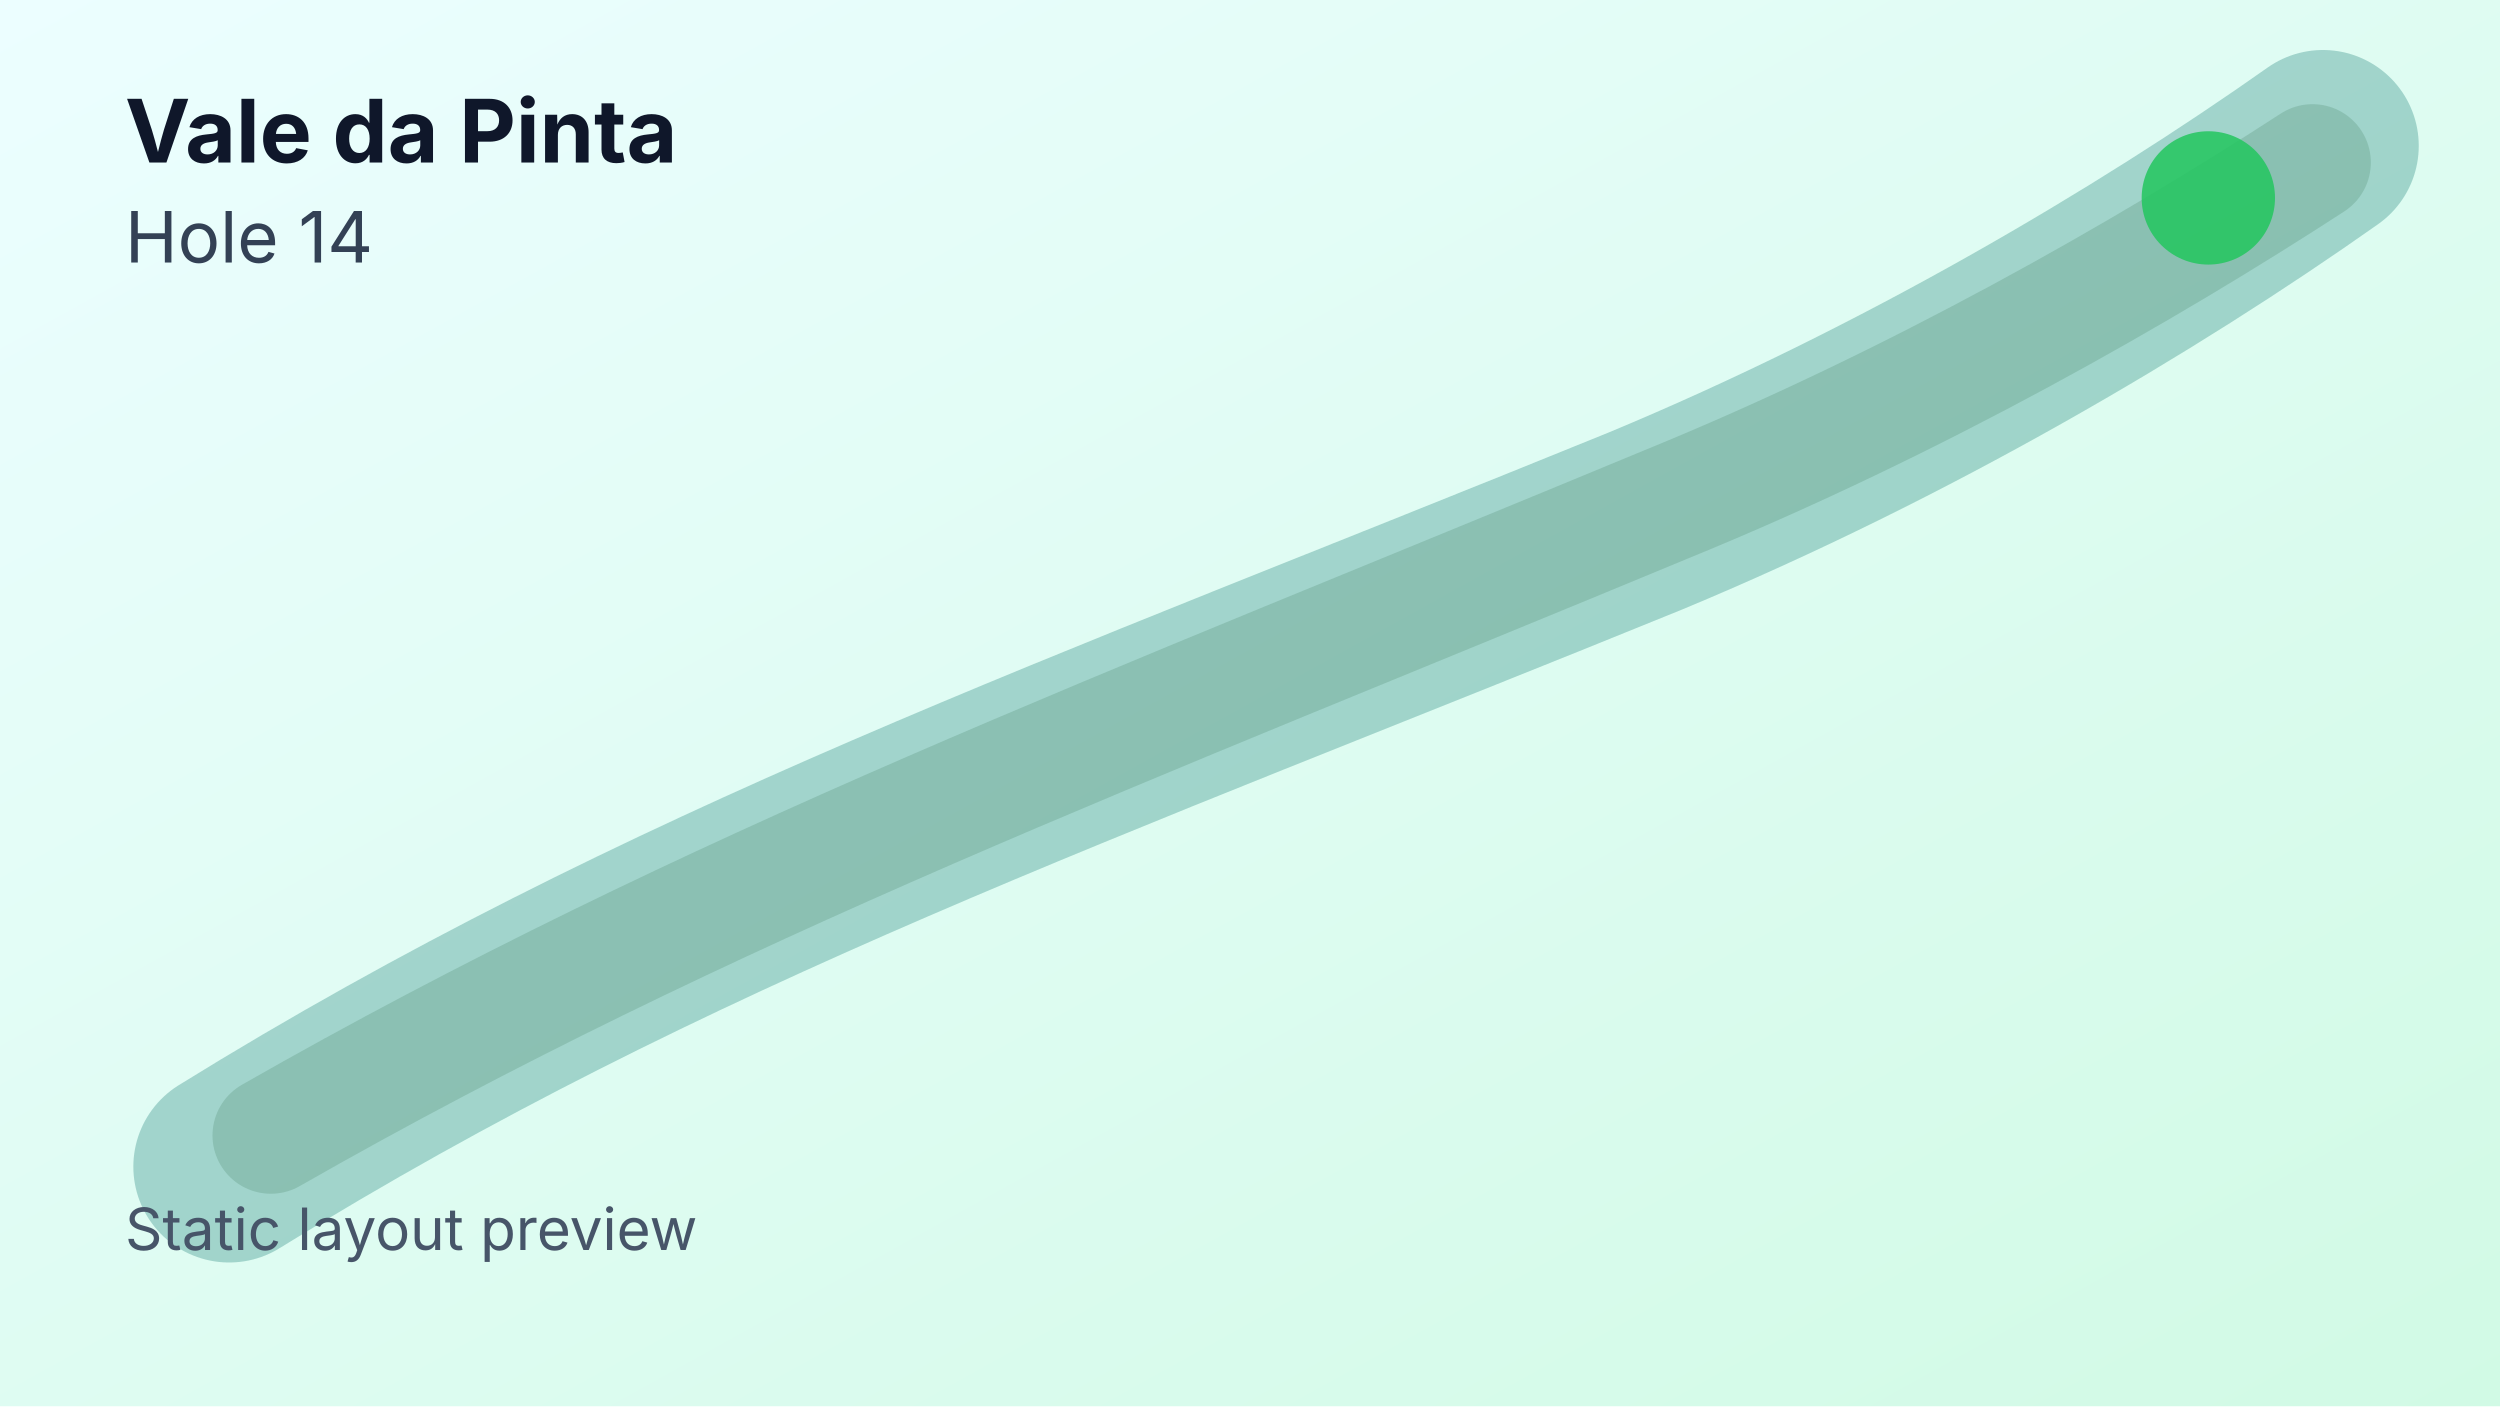
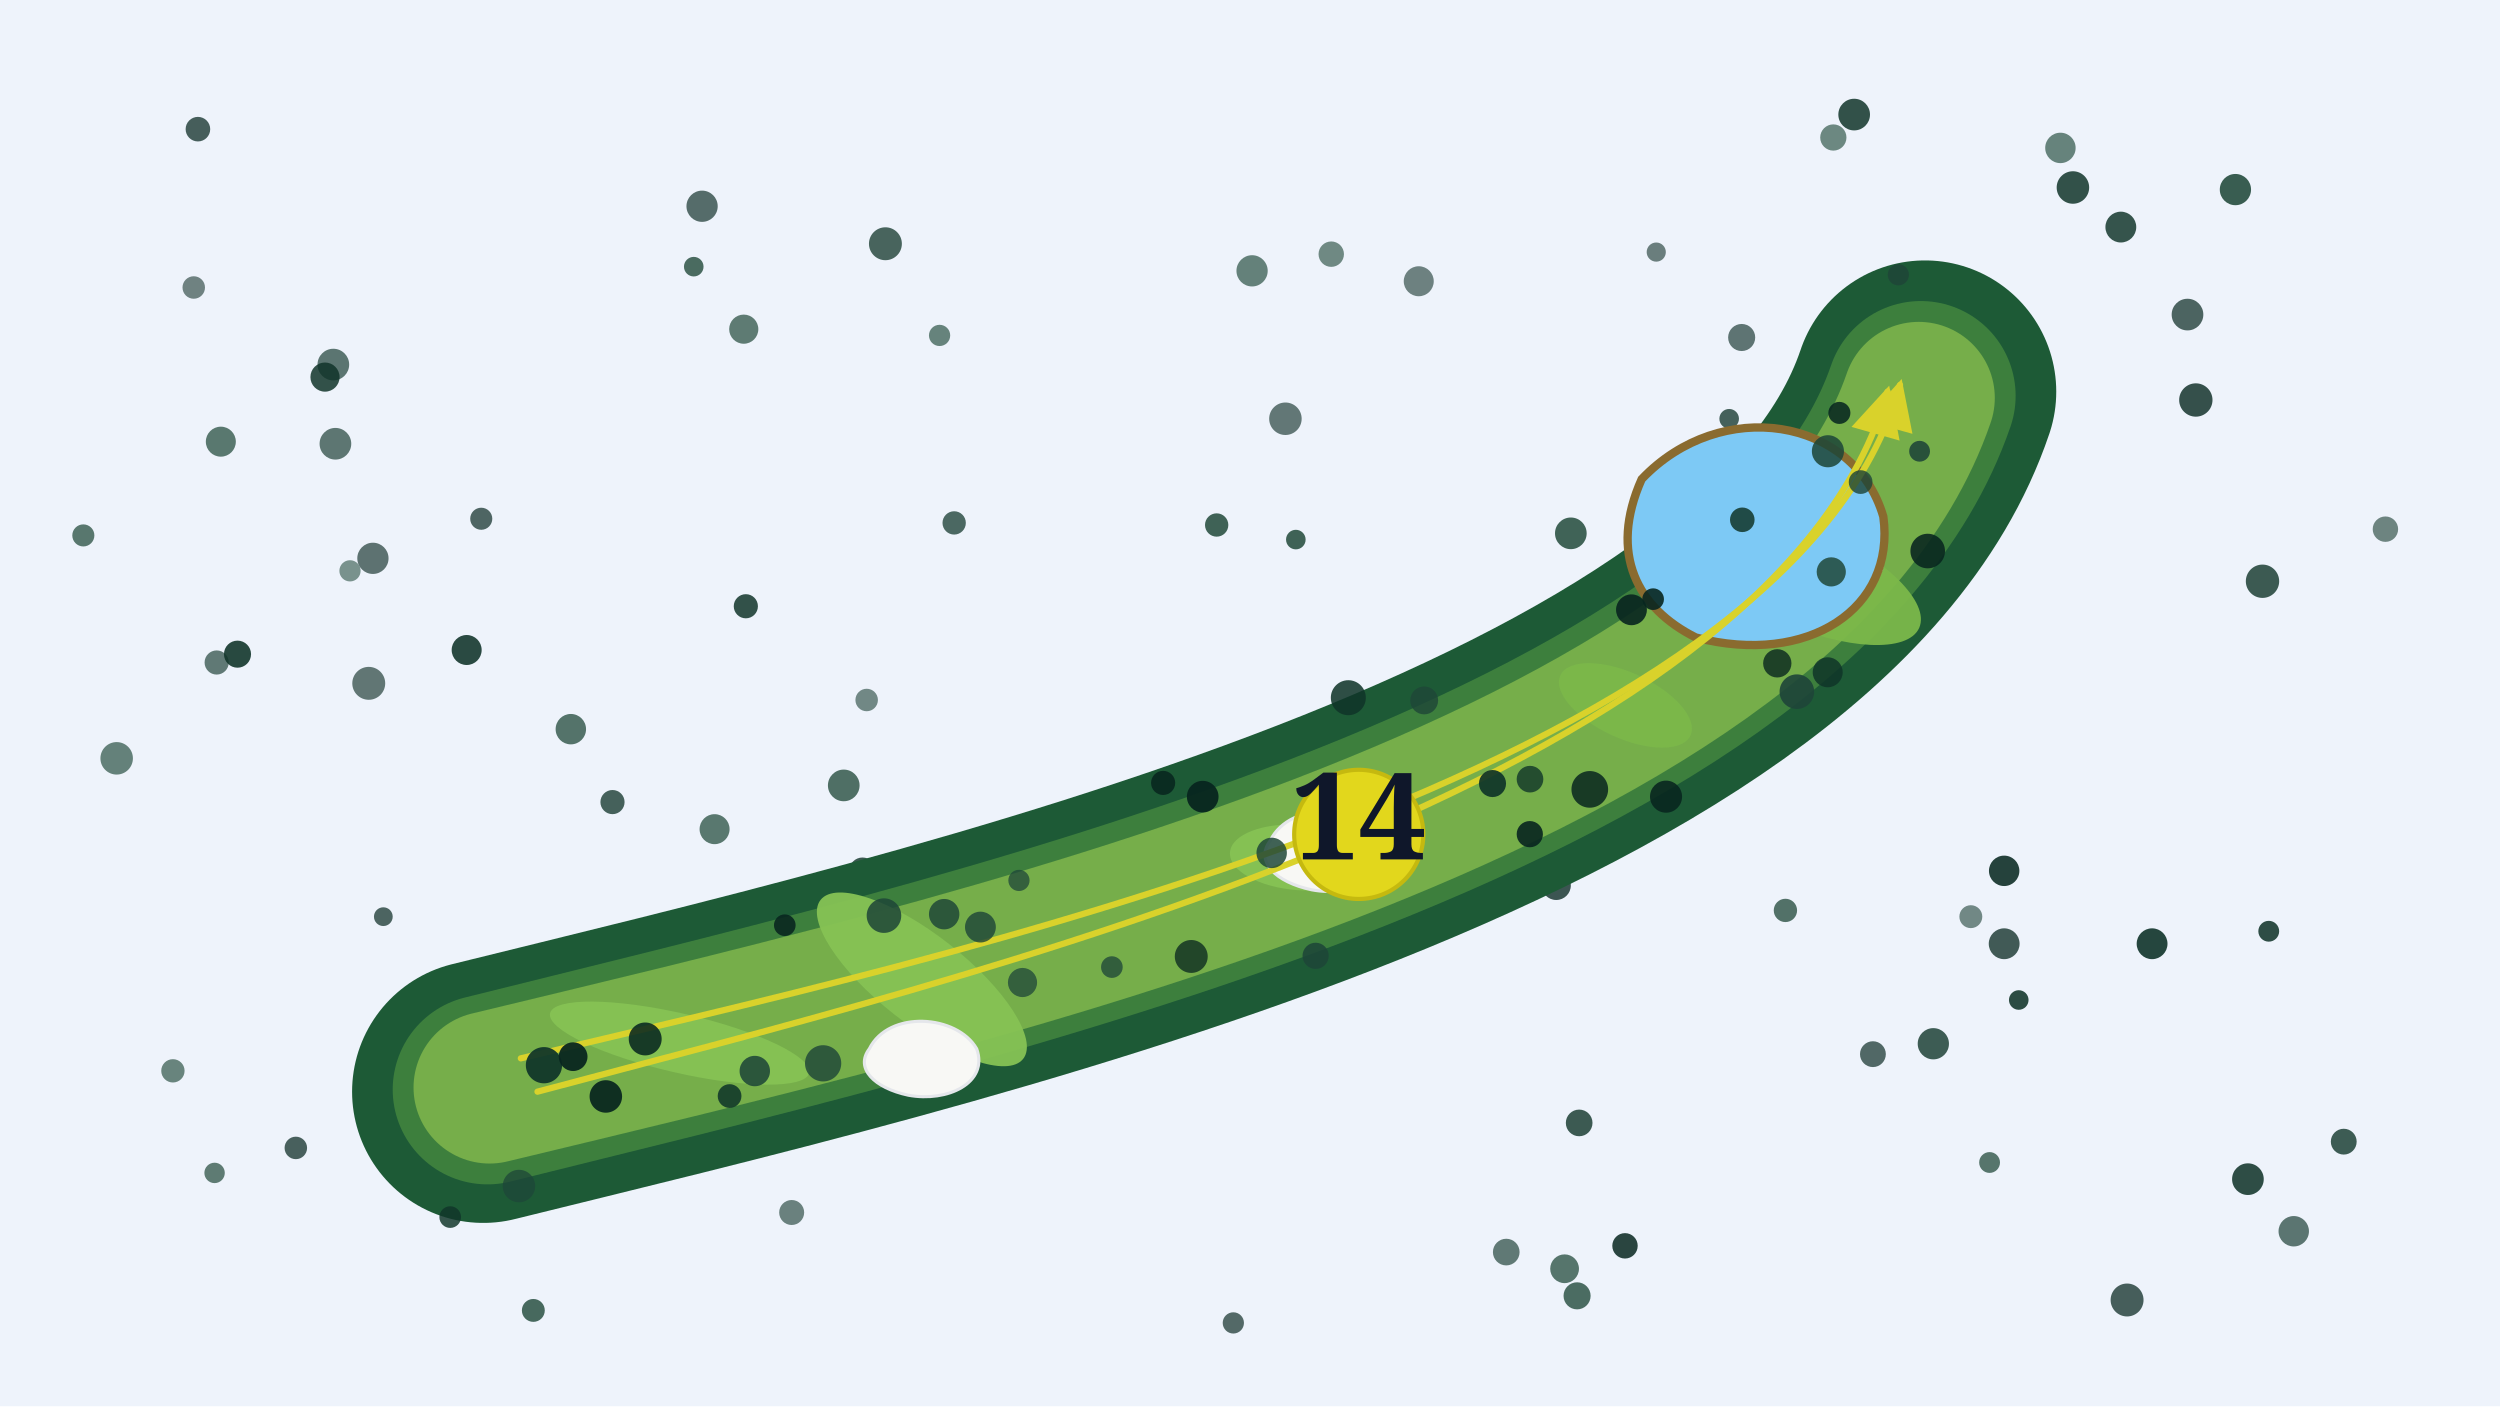
<svg xmlns="http://www.w3.org/2000/svg" viewBox="0 0 1200 675" role="img" aria-label="Vale da Pinta Hole 14">
  <defs>
-     <linearGradient id="bg" x1="0" y1="0" x2="1" y2="1">
-       <stop offset="0%" stop-color="#ecfeff" />
-       <stop offset="100%" stop-color="#d1fae5" />
-     </linearGradient>
+     <marker id="arrow" markerWidth="8" markerHeight="8" refX="7" refY="4" orient="auto">
+       <path d="M0,0 L8,4 L0,8 z" fill="#d9d22b" />
+     </marker>
  </defs>
-   <rect width="1200" height="675" fill="url(#bg)" />
-   <path d="M110 560 C320 430, 520 360, 790 250 C915 198, 1030 130, 1115 70" fill="none" stroke="#0f766e" stroke-opacity="0.30" stroke-width="92" stroke-linecap="round" />
-   <path d="M130 545 C340 425, 540 350, 800 242 C920 193, 1030 130, 1110 78" fill="none" stroke="#14532d" stroke-opacity="0.16" stroke-width="56" stroke-linecap="round" />
-   <circle cx="1060" cy="95" r="32" fill="#22c55e" fill-opacity="0.85" />
-   <text x="60" y="78" fill="#0f172a" font-family="Inter, Arial, sans-serif" font-size="42" font-weight="700">Vale da Pinta</text>
-   <text x="60" y="126" fill="#334155" font-family="Inter, Arial, sans-serif" font-size="34">Hole 14</text>
-   <text x="60" y="600" fill="#475569" font-family="Inter, Arial, sans-serif" font-size="28">Static layout preview</text>
+   <rect width="1200" height="675" fill="#eef3fb" />
+   <circle cx="358.0" cy="291.0" r="5.8" fill="#103429" fill-opacity="0.84" />
+   <circle cx="1145.0" cy="254.0" r="6.1" fill="#103429" fill-opacity="0.58" />
+   <circle cx="928.0" cy="501.0" r="7.5" fill="#103429" fill-opacity="0.79" />
+   <circle cx="639.0" cy="122.0" r="6.1" fill="#21493a" fill-opacity="0.62" />
+   <circle cx="955.0" cy="558.0" r="5.0" fill="#21493a" fill-opacity="0.74" />
+   <circle cx="1033.0" cy="453.0" r="7.4" fill="#103429" fill-opacity="0.90" />
+   <circle cx="758.0" cy="539.0" r="6.4" fill="#103429" fill-opacity="0.80" />
+   <circle cx="685.0" cy="381.0" r="6.0" fill="#0b2a23" fill-opacity="0.64" />
+   <circle cx="425.0" cy="117.0" r="7.9" fill="#103429" fill-opacity="0.75" />
+   <circle cx="790.0" cy="348.0" r="6.3" fill="#0b2a23" fill-opacity="0.69" />
+   <circle cx="1050.0" cy="151.0" r="7.6" fill="#0b2a23" fill-opacity="0.71" />
+   <circle cx="1101.0" cy="591.0" r="7.3" fill="#103429" fill-opacity="0.66" />
+   <circle cx="104.0" cy="318.0" r="5.8" fill="#103429" fill-opacity="0.64" />
+   <circle cx="357.0" cy="158.0" r="7.0" fill="#21493a" fill-opacity="0.70" />
+   <circle cx="231.0" cy="249.0" r="5.3" fill="#0b2a23" fill-opacity="0.70" />
+   <circle cx="857.0" cy="437.0" r="5.6" fill="#21493a" fill-opacity="0.76" />
+   <circle cx="351.0" cy="545.0" r="6.8" fill="#21493a" fill-opacity="0.83" />
+   <circle cx="458.0" cy="251.0" r="5.6" fill="#103429" fill-opacity="0.73" />
+   <circle cx="95.0" cy="62.0" r="5.9" fill="#0b2a23" fill-opacity="0.74" />
+   <circle cx="946.0" cy="440.0" r="5.5" fill="#103429" fill-opacity="0.56" />
+   <circle cx="274.0" cy="350.0" r="7.3" fill="#21493a" fill-opacity="0.75" />
+   <circle cx="114.0" cy="314.0" r="6.5" fill="#103429" fill-opacity="0.89" />
+   <circle cx="782.0" cy="359.0" r="6.3" fill="#0b2a23" fill-opacity="0.80" />
+   <circle cx="780.0" cy="598.0" r="6.1" fill="#0b2a23" fill-opacity="0.86" />
+   <circle cx="1086.0" cy="279.0" r="8.0" fill="#103429" fill-opacity="0.80" />
+   <circle cx="969.0" cy="480.0" r="4.7" fill="#103429" fill-opacity="0.87" />
+   <circle cx="179.0" cy="268.0" r="7.5" fill="#0b2a23" fill-opacity="0.64" />
+   <circle cx="1125.0" cy="548.0" r="6.2" fill="#103429" fill-opacity="0.79" />
+   <circle cx="829.0" cy="259.0" r="6.8" fill="#21493a" fill-opacity="0.80" />
+   <circle cx="592.0" cy="635.0" r="5.1" fill="#0b2a23" fill-opacity="0.68" />
+   <circle cx="160.0" cy="175.0" r="7.6" fill="#103429" fill-opacity="0.66" />
+   <circle cx="752.0" cy="396.0" r="5.0" fill="#103429" fill-opacity="0.72" />
+   <circle cx="93.0" cy="138.0" r="5.4" fill="#0b2a23" fill-opacity="0.56" />
+   <circle cx="899.0" cy="506.0" r="6.2" fill="#0b2a23" fill-opacity="0.69" />
+   <circle cx="337.0" cy="99.0" r="7.5" fill="#0b2a23" fill-opacity="0.67" />
+   <circle cx="161.0" cy="213.0" r="7.6" fill="#103429" fill-opacity="0.65" />
+   <circle cx="156.0" cy="181.0" r="7.0" fill="#103429" fill-opacity="0.84" />
+   <circle cx="830.0" cy="201.0" r="4.7" fill="#103429" fill-opacity="0.76" />
+   <circle cx="1089.0" cy="447.0" r="5.0" fill="#103429" fill-opacity="0.86" />
+   <circle cx="103.0" cy="563.0" r="4.9" fill="#21493a" fill-opacity="0.70" />
+   <circle cx="747.0" cy="425.0" r="7.0" fill="#0b2a23" fill-opacity="0.78" />
+   <circle cx="333.0" cy="128.0" r="4.7" fill="#21493a" fill-opacity="0.80" />
+   <circle cx="106.0" cy="212.0" r="7.2" fill="#21493a" fill-opacity="0.72" />
+   <circle cx="723.0" cy="601.0" r="6.4" fill="#103429" fill-opacity="0.64" />
+   <circle cx="247.0" cy="530.0" r="7.9" fill="#103429" fill-opacity="0.66" />
+   <circle cx="962.0" cy="418.0" r="7.3" fill="#0b2a23" fill-opacity="0.88" />
+   <circle cx="989.0" cy="71.0" r="7.3" fill="#21493a" fill-opacity="0.66" />
+   <circle cx="757.0" cy="622.0" r="6.5" fill="#21493a" fill-opacity="0.79" />
+   <circle cx="224.0" cy="312.0" r="7.2" fill="#103429" fill-opacity="0.88" />
+   <circle cx="849.0" cy="241.0" r="7.6" fill="#21493a" fill-opacity="0.74" />
+   <circle cx="601.0" cy="130.0" r="7.5" fill="#21493a" fill-opacity="0.67" />
+   <circle cx="878.0" cy="304.0" r="4.7" fill="#103429" fill-opacity="0.61" />
+   <circle cx="168.0" cy="274.0" r="5.1" fill="#21493a" fill-opacity="0.57" />
+   <circle cx="177.0" cy="328.0" r="7.9" fill="#0b2a23" fill-opacity="0.62" />
+   <circle cx="1018.0" cy="109.0" r="7.4" fill="#103429" fill-opacity="0.83" />
+   <circle cx="1021.0" cy="624.0" r="7.9" fill="#0b2a23" fill-opacity="0.74" />
+   <circle cx="1079.0" cy="566.0" r="7.6" fill="#103429" fill-opacity="0.86" />
+   <circle cx="256.0" cy="629.0" r="5.5" fill="#21493a" fill-opacity="0.81" />
+   <circle cx="880.0" cy="66.0" r="6.3" fill="#21493a" fill-opacity="0.63" />
+   <circle cx="320.0" cy="552.0" r="6.3" fill="#103429" fill-opacity="0.62" />
+   <circle cx="617.0" cy="201.0" r="7.8" fill="#0b2a23" fill-opacity="0.61" />
+   <circle cx="1054.0" cy="192.0" r="8.0" fill="#0b2a23" fill-opacity="0.81" />
+   <circle cx="584.0" cy="252.0" r="5.6" fill="#21493a" fill-opacity="0.85" />
+   <circle cx="905.0" cy="159.0" r="6.4" fill="#21493a" fill-opacity="0.80" />
+   <circle cx="184.0" cy="440.0" r="4.5" fill="#0b2a23" fill-opacity="0.71" />
+   <circle cx="962.0" cy="453.0" r="7.4" fill="#0b2a23" fill-opacity="0.76" />
+   <circle cx="496.0" cy="511.0" r="7.2" fill="#21493a" fill-opacity="0.63" />
+   <circle cx="751.0" cy="609.0" r="6.9" fill="#21493a" fill-opacity="0.74" />
+   <circle cx="795.0" cy="121.0" r="4.6" fill="#0b2a23" fill-opacity="0.58" />
+   <circle cx="391.0" cy="445.0" r="6.4" fill="#103429" fill-opacity="0.85" />
+   <circle cx="451.0" cy="161.0" r="5.1" fill="#21493a" fill-opacity="0.66" />
+   <circle cx="890.0" cy="55.0" r="7.6" fill="#103429" fill-opacity="0.84" />
+   <circle cx="56.0" cy="364.0" r="7.8" fill="#21493a" fill-opacity="0.67" />
+   <circle cx="343.0" cy="398.0" r="7.2" fill="#21493a" fill-opacity="0.72" />
+   <circle cx="405.0" cy="377.0" r="7.6" fill="#21493a" fill-opacity="0.77" />
+   <circle cx="681.0" cy="135.0" r="7.2" fill="#0b2a23" fill-opacity="0.57" />
+   <circle cx="380.0" cy="582.0" r="6.0" fill="#103429" fill-opacity="0.59" />
+   <circle cx="83.0" cy="514.0" r="5.6" fill="#21493a" fill-opacity="0.65" />
+   <circle cx="416.0" cy="336.0" r="5.4" fill="#103429" fill-opacity="0.56" />
+   <circle cx="624.0" cy="412.0" r="4.6" fill="#21493a" fill-opacity="0.83" />
+   <circle cx="754.0" cy="256.0" r="7.6" fill="#21493a" fill-opacity="0.84" />
+   <circle cx="836.0" cy="162.0" r="6.5" fill="#0b2a23" fill-opacity="0.63" />
+   <circle cx="1073.0" cy="91.0" r="7.5" fill="#21493a" fill-opacity="0.88" />
+   <circle cx="995.0" cy="90.0" r="7.8" fill="#103429" fill-opacity="0.84" />
+   <circle cx="665.0" cy="413.0" r="7.8" fill="#21493a" fill-opacity="0.70" />
+   <circle cx="622.0" cy="259.0" r="4.7" fill="#21493a" fill-opacity="0.85" />
+   <circle cx="40.0" cy="257.0" r="5.3" fill="#21493a" fill-opacity="0.73" />
+   <circle cx="142.0" cy="551.0" r="5.4" fill="#0b2a23" fill-opacity="0.73" />
+   <circle cx="294.0" cy="385.0" r="5.8" fill="#103429" fill-opacity="0.76" />
+   <circle cx="414.0" cy="418.0" r="6.4" fill="#103429" fill-opacity="0.81" />
+   <path d="M 232 524 C 450 470, 860 378, 924 188" fill="none" stroke="#1d5a36" stroke-width="126" stroke-linecap="round" />
+   <path d="M 234 523 C 454 468, 857 379, 922 190" fill="none" stroke="#3d7f3d" stroke-width="91" stroke-linecap="round" fill-opacity="0.96" />
+   <path d="M 235 522 C 454 469, 856 380, 921 191" fill="none" stroke="#76ae4a" stroke-width="73" stroke-linecap="round" fill-opacity="0.92" />
+   <ellipse cx="326.2" cy="500.7" rx="63.8" ry="14.2" fill="#86c254" transform="rotate(13.0 326.2 500.7)" fill-opacity="0.95" />
+   <ellipse cx="442.5" cy="470.1" rx="61.8" ry="21.4" fill="#86c254" transform="rotate(38.1 442.5 470.1)" fill-opacity="0.95" />
+   <ellipse cx="623.8" cy="411.6" rx="33.5" ry="15.7" fill="#86c254" transform="rotate(4.2 623.8 411.6)" fill-opacity="0.95" />
+   <ellipse cx="780.2" cy="338.6" rx="34.4" ry="15.7" fill="#7bb84a" transform="rotate(24.8 780.2 338.6)" fill-opacity="0.95" />
+   <ellipse cx="864.4" cy="276.3" rx="62.1" ry="24.0" fill="#7bb84a" transform="rotate(23.8 864.4 276.3)" fill-opacity="0.95" />
+   <path d="M 417.3 503.4 C 426.6 484.7, 459.4 487.0, 468.8 503.4 C 474.7 519.8, 454.7 529.2, 436.0 525.7 C 419.6 522.2, 410.2 512.8, 417.3 503.4 Z" fill="#f8f8f5" stroke="#e5e7eb" stroke-width="1.5" />
+   <path d="M 609.7 403.5 C 619.6 383.6, 654.5 386.1, 664.4 403.5 C 670.6 420.9, 649.5 430.9, 629.6 427.1 C 612.2 423.4, 602.2 413.5, 609.7 403.5 Z" fill="#f8f8f5" stroke="#e5e7eb" stroke-width="1.5" />
+   <path d="M 855.0 264.4 C 863.6 247.1, 893.9 249.3, 902.5 264.4 C 907.9 279.5, 889.6 288.2, 872.3 284.9 C 857.1 281.7, 848.5 273.0, 855.0 264.4 Z" fill="#f8f8f5" stroke="#e5e7eb" stroke-width="1.5" />
+   <path d="M 788.0 230.0 C 826.0 190.0, 890.0 200.0, 904.0 248.0 C 910.0 292.0, 868.0 320.0, 814.0 306.0 C 786.0 292.0, 772.0 266.0, 788.0 230.0 Z" fill="#7dc9f5" stroke="#8a6b2f" stroke-width="4" />
+   <path d="M 250.0 508.0 C 450.0 460.4, 860.0 373.2, 912.0 184.8" fill="none" stroke="#d9d22b" stroke-width="3" marker-end="url(#arrow)" stroke-linecap="round" />
+   <path d="M 258.0 524.0 C 460.0 470.0, 852.0 378.0, 906.0 188.0" fill="none" stroke="#d9d22b" stroke-width="3" marker-end="url(#arrow)" stroke-linecap="round" />
+   <circle cx="216.1" cy="584.2" r="5.2" fill="#103529" fill-opacity="0.83" />
+   <circle cx="249.1" cy="569.3" r="7.8" fill="#1e4638" fill-opacity="0.75" />
+   <circle cx="261.1" cy="511.3" r="8.7" fill="#103529" fill-opacity="0.93" />
+   <circle cx="275.1" cy="507.2" r="6.9" fill="#08261f" fill-opacity="0.94" />
+   <circle cx="290.8" cy="526.3" r="7.8" fill="#08261f" fill-opacity="0.93" />
+   <circle cx="309.7" cy="498.7" r="7.9" fill="#08261f" fill-opacity="0.87" />
+   <circle cx="350.2" cy="526.1" r="5.7" fill="#103529" fill-opacity="0.87" />
+   <circle cx="362.3" cy="514.1" r="7.3" fill="#1e4638" fill-opacity="0.86" />
+   <circle cx="376.7" cy="444.1" r="5.2" fill="#08261f" fill-opacity="0.89" />
+   <circle cx="395.1" cy="510.4" r="8.7" fill="#1e4638" fill-opacity="0.81" />
+   <circle cx="424.3" cy="439.5" r="8.3" fill="#1e4638" fill-opacity="0.85" />
+   <circle cx="453.2" cy="438.8" r="7.3" fill="#1e4638" fill-opacity="0.83" />
+   <circle cx="470.6" cy="445.0" r="7.4" fill="#1e4638" fill-opacity="0.81" />
+   <circle cx="489.1" cy="422.6" r="5.1" fill="#1e4638" fill-opacity="0.75" />
+   <circle cx="490.8" cy="471.6" r="7.0" fill="#1e4638" fill-opacity="0.75" />
+   <circle cx="533.7" cy="464.2" r="5.2" fill="#1e4638" fill-opacity="0.77" />
+   <circle cx="558.3" cy="375.8" r="5.8" fill="#08261f" fill-opacity="0.86" />
+   <circle cx="577.3" cy="382.4" r="7.6" fill="#08261f" fill-opacity="0.95" />
+   <circle cx="571.8" cy="459.1" r="7.9" fill="#08261f" fill-opacity="0.76" />
+   <circle cx="610.4" cy="409.4" r="7.3" fill="#1e4638" fill-opacity="0.84" />
+   <circle cx="631.5" cy="458.8" r="6.3" fill="#1e4638" fill-opacity="0.86" />
+   <circle cx="647.2" cy="334.9" r="8.4" fill="#103529" fill-opacity="0.86" />
+   <circle cx="664.2" cy="388.9" r="8.9" fill="#1e4638" fill-opacity="0.84" />
+   <circle cx="683.6" cy="336.2" r="6.7" fill="#1e4638" fill-opacity="0.80" />
+   <circle cx="716.4" cy="376.1" r="6.5" fill="#103529" fill-opacity="0.92" />
+   <circle cx="734.3" cy="400.4" r="6.3" fill="#08261f" fill-opacity="0.91" />
+   <circle cx="734.4" cy="374.0" r="6.4" fill="#103529" fill-opacity="0.80" />
+   <circle cx="763.1" cy="378.9" r="8.8" fill="#08261f" fill-opacity="0.85" />
+   <circle cx="783.1" cy="292.7" r="7.4" fill="#08261f" fill-opacity="0.91" />
+   <circle cx="793.5" cy="287.6" r="5.2" fill="#08261f" fill-opacity="0.90" />
+   <circle cx="799.7" cy="382.4" r="7.7" fill="#08261f" fill-opacity="0.89" />
+   <circle cx="836.3" cy="249.5" r="5.9" fill="#103529" fill-opacity="0.85" />
+   <circle cx="853.1" cy="318.4" r="6.8" fill="#08261f" fill-opacity="0.80" />
+   <circle cx="862.5" cy="332.0" r="8.3" fill="#1e4638" fill-opacity="0.91" />
+   <circle cx="877.3" cy="322.7" r="7.2" fill="#103529" fill-opacity="0.85" />
+   <circle cx="877.4" cy="216.6" r="7.7" fill="#1e4638" fill-opacity="0.86" />
+   <circle cx="879.0" cy="274.5" r="7.0" fill="#1e4638" fill-opacity="0.84" />
+   <circle cx="882.9" cy="198.2" r="5.3" fill="#08261f" fill-opacity="0.87" />
+   <circle cx="893.1" cy="231.4" r="5.7" fill="#1e4638" fill-opacity="0.81" />
+   <circle cx="921.4" cy="216.6" r="5.0" fill="#1e4638" fill-opacity="0.88" />
+   <circle cx="925.3" cy="264.5" r="8.3" fill="#08261f" fill-opacity="0.88" />
+   <circle cx="911.2" cy="131.9" r="5.1" fill="#1e4638" fill-opacity="0.90" />
+   <circle cx="652.2" cy="400.5" r="31" fill="#e2d71c" stroke="#c5b90f" stroke-width="2" />
+   <text x="652.2" y="412.5" text-anchor="middle" fill="#0f172a" font-family="Georgia, serif" font-size="58" font-weight="700">14</text>
</svg>
